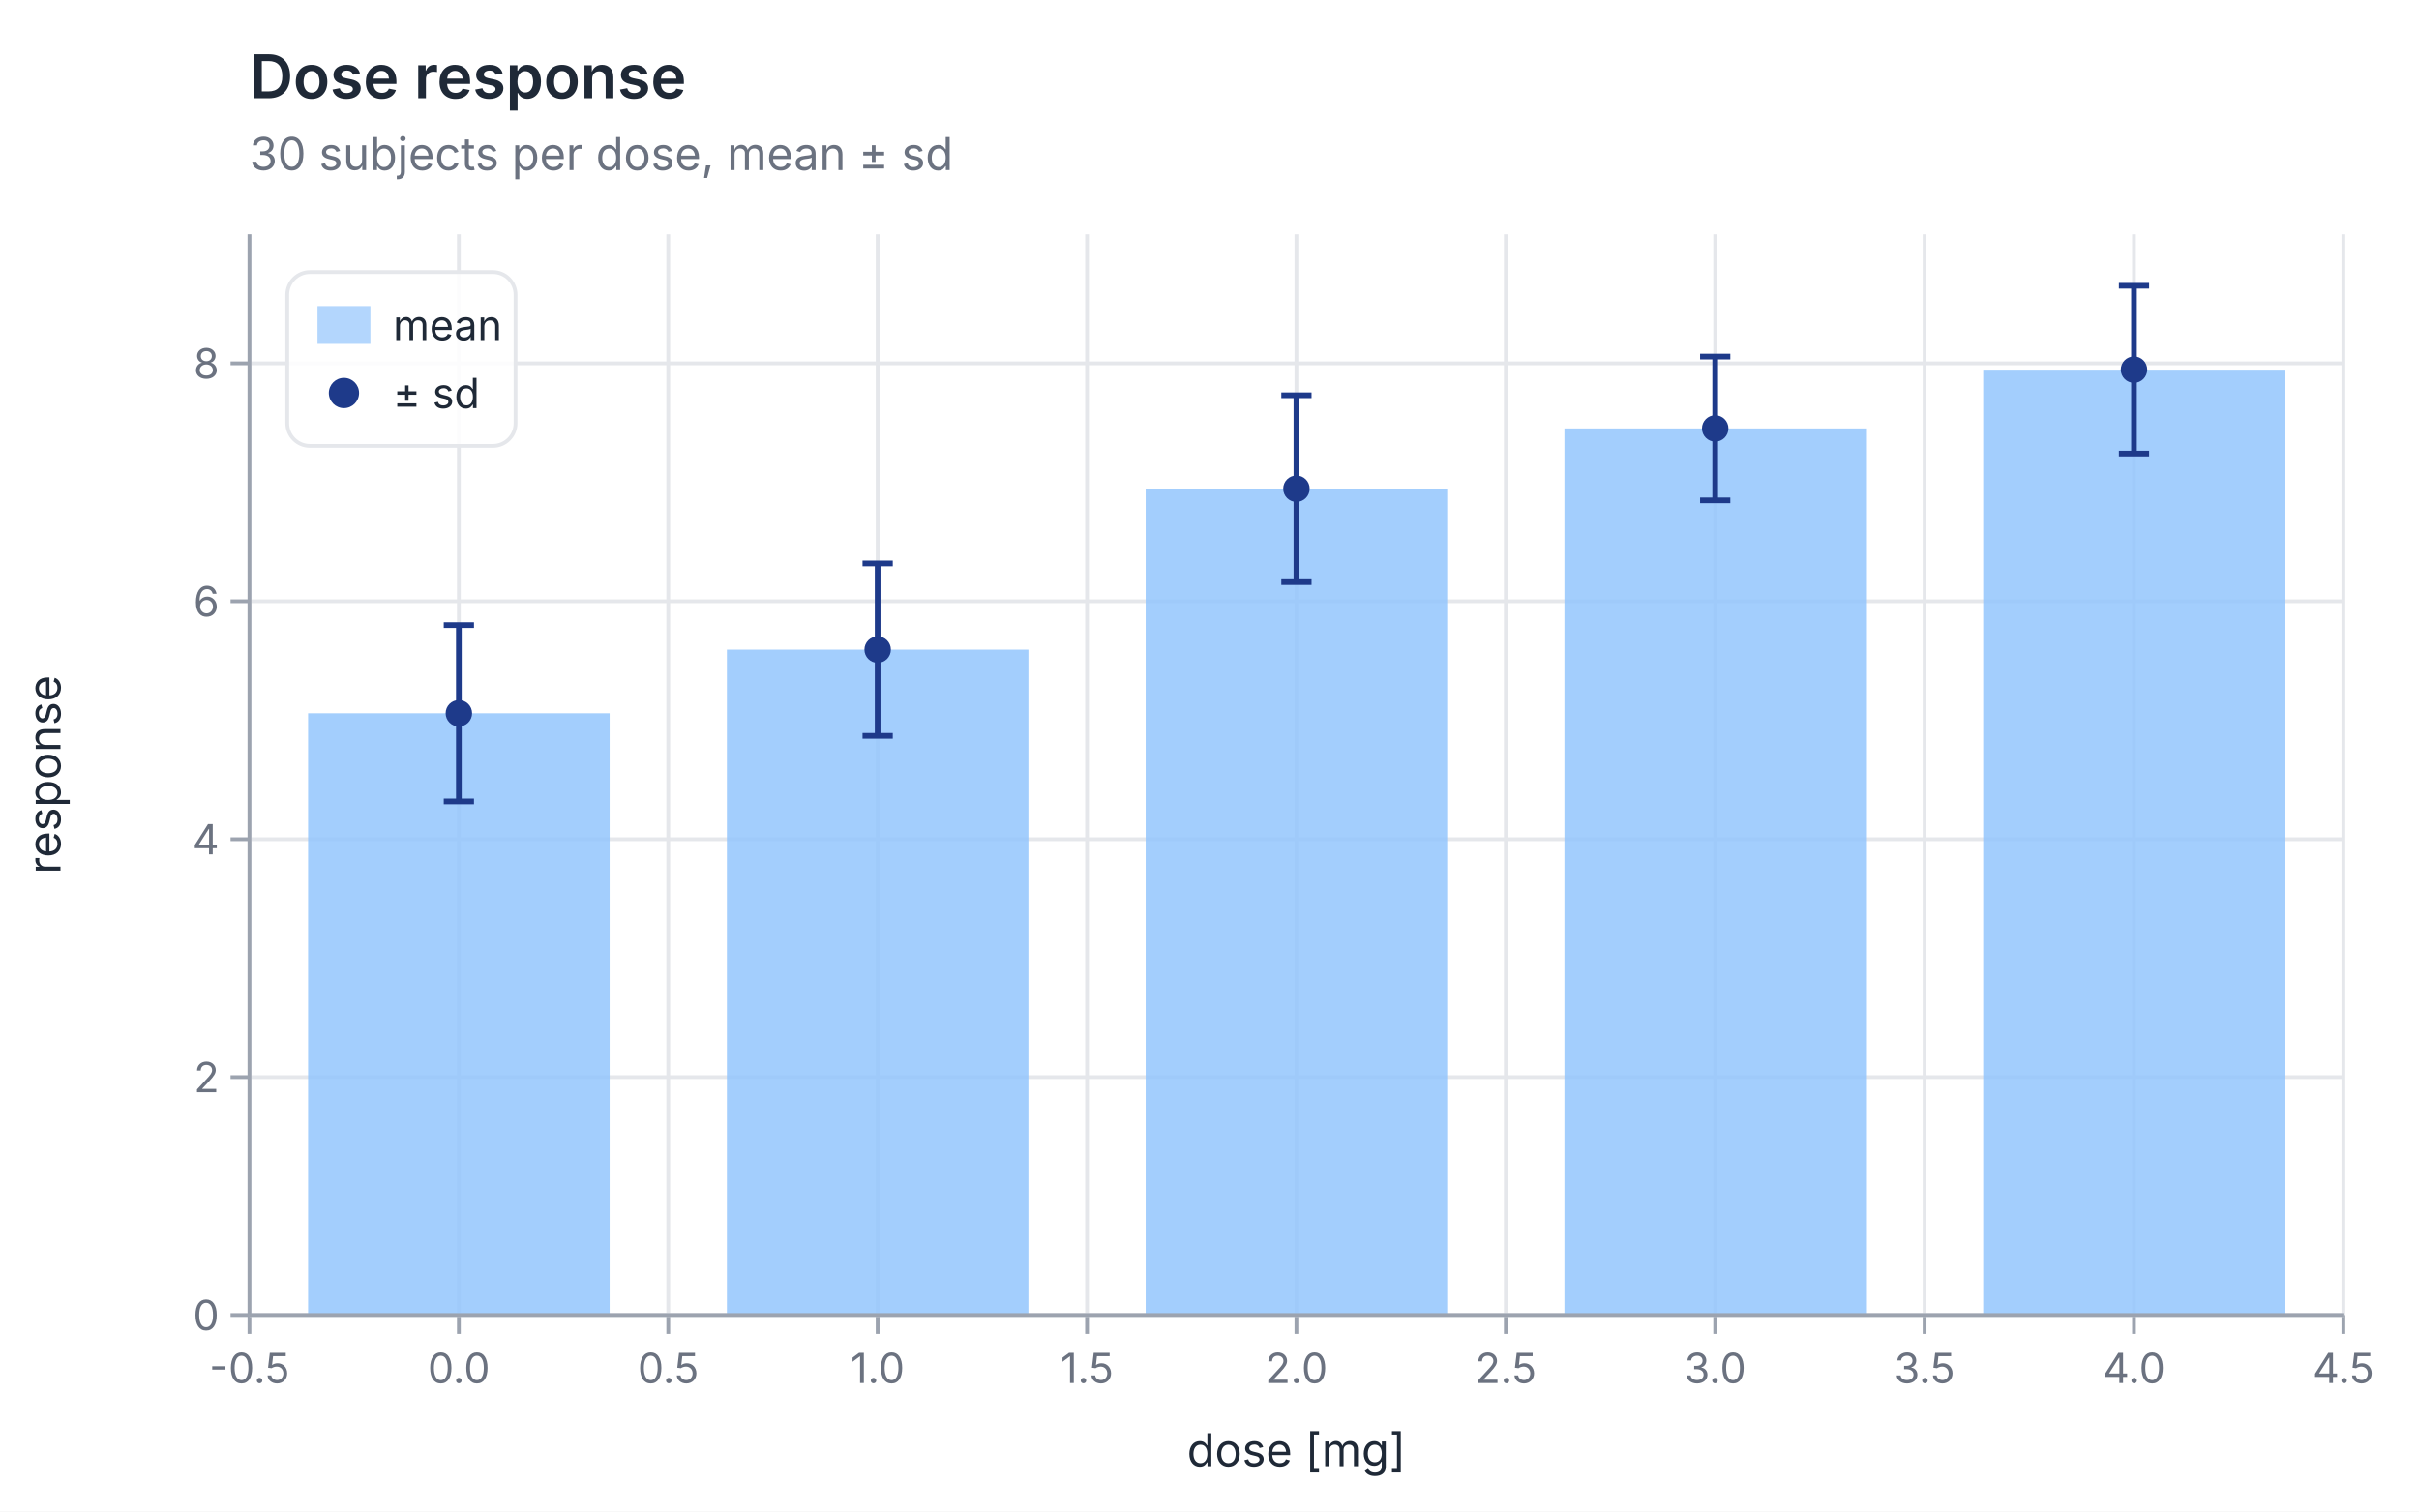
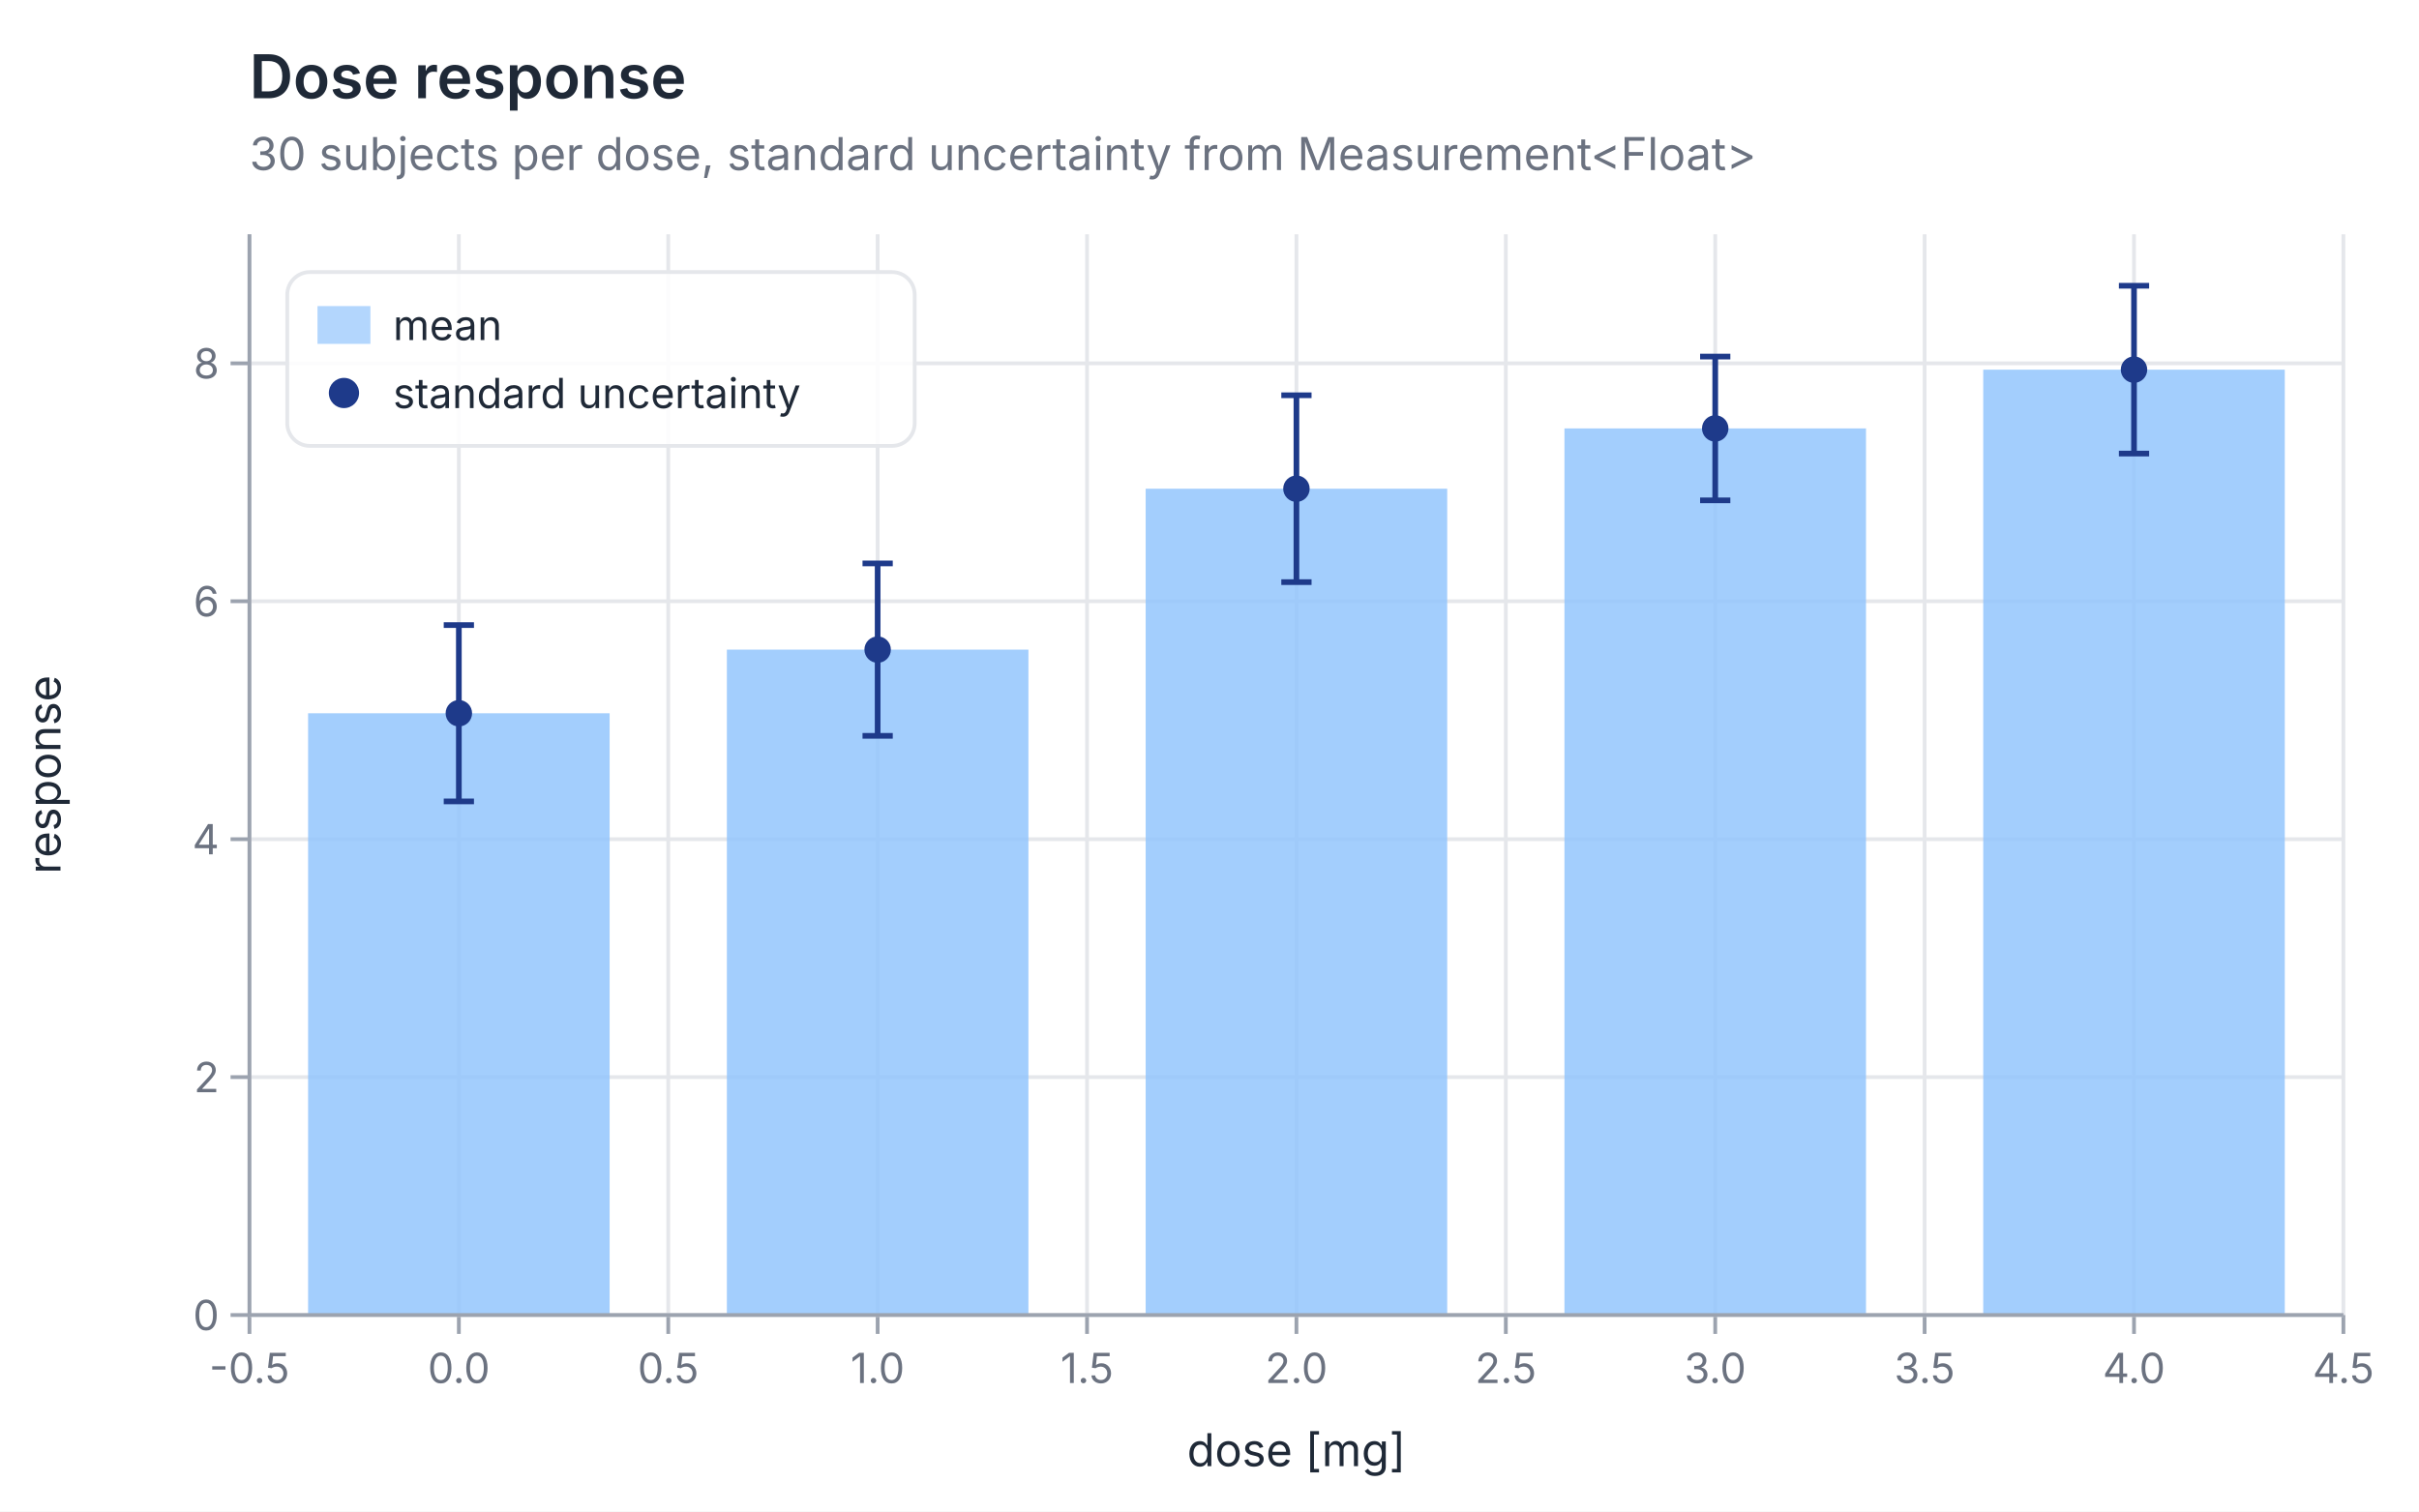
<svg xmlns="http://www.w3.org/2000/svg" width="640" height="400" viewBox="0 0 640 400" font-family="Inter, Segoe UI, Helvetica, Arial, sans-serif">
  <style>.pt:hover{stroke:#1f2937;stroke-width:1.6px;stroke-opacity:1}.bar:hover{fill-opacity:1}.series:hover&gt;path{stroke-width:3.5px}.pt,.bar,.boxplot,.violin,.hexbin-cell,.contourf-cell,.quiver,.streamplot{cursor:crosshair}.boxplot:hover{fill-opacity:0.42}.violin:hover,.hexbin-cell:hover,.contourf-cell:hover{fill-opacity:0.9}.quiver:hover&gt;line{stroke-width:2.6px}.quiver:hover&gt;polygon{filter:brightness(0.78)}.streamplot:hover{stroke-width:2.7px}</style>
  <rect width="640" height="400" fill="#ffffff" />
  <text x="66" y="26" text-anchor="start" font-size="16" fill="#1f2937" font-weight="600">Dose response</text>
-   <text x="66" y="45" text-anchor="start" font-size="12" fill="#6b7280">30 subjects per dose, mean ± sd</text>
+   <text x="66" y="45" text-anchor="start" font-size="12" fill="#6b7280">30 subjects per dose, standard uncertainty from Measurement&lt;Float&gt;</text>
  <defs>
    <clipPath id="clip4143935244489001131">
      <rect x="66" y="62" width="554" height="286" />
    </clipPath>
  </defs>
  <line x1="66" y1="62" x2="66" y2="348" stroke="#e5e7eb" stroke-width="1" />
  <line x1="66" y1="348" x2="66" y2="353" stroke="#9ca3af" stroke-width="1" />
  <text x="66" y="366" text-anchor="middle" font-size="11" fill="#6b7280">-0.5</text>
  <line x1="121.4" y1="62" x2="121.4" y2="348" stroke="#e5e7eb" stroke-width="1" />
  <line x1="121.4" y1="348" x2="121.4" y2="353" stroke="#9ca3af" stroke-width="1" />
  <text x="121.4" y="366" text-anchor="middle" font-size="11" fill="#6b7280">0.0</text>
  <line x1="176.8" y1="62" x2="176.8" y2="348" stroke="#e5e7eb" stroke-width="1" />
  <line x1="176.8" y1="348" x2="176.8" y2="353" stroke="#9ca3af" stroke-width="1" />
  <text x="176.8" y="366" text-anchor="middle" font-size="11" fill="#6b7280">0.5</text>
  <line x1="232.2" y1="62" x2="232.2" y2="348" stroke="#e5e7eb" stroke-width="1" />
  <line x1="232.2" y1="348" x2="232.2" y2="353" stroke="#9ca3af" stroke-width="1" />
  <text x="232.2" y="366" text-anchor="middle" font-size="11" fill="#6b7280">1.0</text>
  <line x1="287.6" y1="62" x2="287.6" y2="348" stroke="#e5e7eb" stroke-width="1" />
  <line x1="287.6" y1="348" x2="287.6" y2="353" stroke="#9ca3af" stroke-width="1" />
  <text x="287.6" y="366" text-anchor="middle" font-size="11" fill="#6b7280">1.5</text>
  <line x1="343" y1="62" x2="343" y2="348" stroke="#e5e7eb" stroke-width="1" />
  <line x1="343" y1="348" x2="343" y2="353" stroke="#9ca3af" stroke-width="1" />
  <text x="343" y="366" text-anchor="middle" font-size="11" fill="#6b7280">2.0</text>
  <line x1="398.4" y1="62" x2="398.4" y2="348" stroke="#e5e7eb" stroke-width="1" />
  <line x1="398.4" y1="348" x2="398.4" y2="353" stroke="#9ca3af" stroke-width="1" />
  <text x="398.4" y="366" text-anchor="middle" font-size="11" fill="#6b7280">2.5</text>
  <line x1="453.8" y1="62" x2="453.8" y2="348" stroke="#e5e7eb" stroke-width="1" />
  <line x1="453.8" y1="348" x2="453.8" y2="353" stroke="#9ca3af" stroke-width="1" />
  <text x="453.8" y="366" text-anchor="middle" font-size="11" fill="#6b7280">3.0</text>
  <line x1="509.2" y1="62" x2="509.2" y2="348" stroke="#e5e7eb" stroke-width="1" />
  <line x1="509.2" y1="348" x2="509.2" y2="353" stroke="#9ca3af" stroke-width="1" />
  <text x="509.2" y="366" text-anchor="middle" font-size="11" fill="#6b7280">3.5</text>
  <line x1="564.6" y1="62" x2="564.6" y2="348" stroke="#e5e7eb" stroke-width="1" />
  <line x1="564.6" y1="348" x2="564.6" y2="353" stroke="#9ca3af" stroke-width="1" />
  <text x="564.6" y="366" text-anchor="middle" font-size="11" fill="#6b7280">4.0</text>
  <line x1="620" y1="62" x2="620" y2="348" stroke="#e5e7eb" stroke-width="1" />
  <line x1="620" y1="348" x2="620" y2="353" stroke="#9ca3af" stroke-width="1" />
  <text x="620" y="366" text-anchor="middle" font-size="11" fill="#6b7280">4.5</text>
  <line x1="66" y1="348" x2="620" y2="348" stroke="#e5e7eb" stroke-width="1" />
  <line x1="61" y1="348" x2="66" y2="348" stroke="#9ca3af" stroke-width="1" />
  <text x="58" y="352" text-anchor="end" font-size="11" fill="#6b7280">0</text>
  <line x1="66" y1="285.04" x2="620" y2="285.04" stroke="#e5e7eb" stroke-width="1" />
  <line x1="61" y1="285.04" x2="66" y2="285.04" stroke="#9ca3af" stroke-width="1" />
  <text x="58" y="289.04" text-anchor="end" font-size="11" fill="#6b7280">2</text>
  <line x1="66" y1="222.08" x2="620" y2="222.08" stroke="#e5e7eb" stroke-width="1" />
  <line x1="61" y1="222.08" x2="66" y2="222.08" stroke="#9ca3af" stroke-width="1" />
  <text x="58" y="226.08" text-anchor="end" font-size="11" fill="#6b7280">4</text>
  <line x1="66" y1="159.11" x2="620" y2="159.11" stroke="#e5e7eb" stroke-width="1" />
  <line x1="61" y1="159.11" x2="66" y2="159.11" stroke="#9ca3af" stroke-width="1" />
  <text x="58" y="163.11" text-anchor="end" font-size="11" fill="#6b7280">6</text>
  <line x1="66" y1="96.15" x2="620" y2="96.15" stroke="#e5e7eb" stroke-width="1" />
  <line x1="61" y1="96.15" x2="66" y2="96.15" stroke="#9ca3af" stroke-width="1" />
  <text x="58" y="100.15" text-anchor="end" font-size="11" fill="#6b7280">8</text>
  <g clip-path="url(#clip4143935244489001131)">
    <g class="viz-series" data-viz-series-id="0">
      <g fill="#93c5fd" fill-opacity="0.85">
        <rect class="bar" x="81.51" y="188.75" width="79.78" height="159.25" />
        <rect class="bar" x="192.31" y="171.91" width="79.78" height="176.09" />
        <rect class="bar" x="303.11" y="129.33" width="79.78" height="218.67" />
        <rect class="bar" x="413.91" y="113.38" width="79.78" height="234.62" />
        <rect class="bar" x="524.71" y="97.82" width="79.78" height="250.18" />
      </g>
    </g>
    <g class="viz-series" data-viz-series-id="1">
      <line x1="121.4" y1="212.08" x2="121.4" y2="165.42" stroke="#1e3a8a" stroke-width="1.5" />
      <line x1="117.4" y1="212.08" x2="125.4" y2="212.08" stroke="#1e3a8a" stroke-width="1.5" />
      <line x1="117.4" y1="165.42" x2="125.4" y2="165.42" stroke="#1e3a8a" stroke-width="1.5" />
      <circle class="pt" cx="121.4" cy="188.75" r="3.5" fill="#1e3a8a" />
      <line x1="232.2" y1="194.73" x2="232.2" y2="149.1" stroke="#1e3a8a" stroke-width="1.5" />
      <line x1="228.2" y1="194.73" x2="236.2" y2="194.73" stroke="#1e3a8a" stroke-width="1.5" />
      <line x1="228.2" y1="149.1" x2="236.2" y2="149.1" stroke="#1e3a8a" stroke-width="1.5" />
      <circle class="pt" cx="232.2" cy="171.91" r="3.5" fill="#1e3a8a" />
      <line x1="343" y1="154.05" x2="343" y2="104.6" stroke="#1e3a8a" stroke-width="1.5" />
      <line x1="339" y1="154.05" x2="347" y2="154.05" stroke="#1e3a8a" stroke-width="1.5" />
      <line x1="339" y1="104.6" x2="347" y2="104.6" stroke="#1e3a8a" stroke-width="1.5" />
      <circle class="pt" cx="343" cy="129.33" r="3.5" fill="#1e3a8a" />
      <line x1="453.8" y1="132.41" x2="453.8" y2="94.36" stroke="#1e3a8a" stroke-width="1.5" />
      <line x1="449.8" y1="132.41" x2="457.8" y2="132.41" stroke="#1e3a8a" stroke-width="1.5" />
      <line x1="449.8" y1="94.36" x2="457.8" y2="94.36" stroke="#1e3a8a" stroke-width="1.5" />
      <circle class="pt" cx="453.8" cy="113.38" r="3.5" fill="#1e3a8a" />
      <line x1="564.6" y1="120.03" x2="564.6" y2="75.62" stroke="#1e3a8a" stroke-width="1.5" />
      <line x1="560.6" y1="120.03" x2="568.6" y2="120.03" stroke="#1e3a8a" stroke-width="1.5" />
      <line x1="560.6" y1="75.62" x2="568.6" y2="75.62" stroke="#1e3a8a" stroke-width="1.5" />
      <circle class="pt" cx="564.6" cy="97.82" r="3.5" fill="#1e3a8a" />
    </g>
  </g>
  <line x1="66" y1="348" x2="620" y2="348" stroke="#9ca3af" stroke-width="1" />
  <line x1="66" y1="62" x2="66" y2="348" stroke="#9ca3af" stroke-width="1" />
  <text x="343" y="388" text-anchor="middle" font-size="12" fill="#1f2937">dose [mg]</text>
  <text x="16" y="205" text-anchor="middle" font-size="12" fill="#1f2937" transform="rotate(-90 16 205)">response</text>
  <g class="legend">
-     <rect x="76" y="72" width="60.4" height="46" rx="6" fill="#ffffff" fill-opacity="0.88" stroke="#e5e7eb" />
+     <rect x="76" y="72" width="166" height="46" rx="6" fill="#ffffff" fill-opacity="0.88" stroke="#e5e7eb" />
    <g class="legend-item" data-viz-series-id="0">
      <rect x="84" y="81" width="14" height="10" fill="#93c5fd" fill-opacity="0.7" />
      <text x="104" y="90" text-anchor="start" font-size="11" fill="#1f2937">mean</text>
    </g>
    <g class="legend-item" data-viz-series-id="1">
      <circle cx="91" cy="104" r="4" fill="#1e3a8a" />
-       <text x="104" y="108" text-anchor="start" font-size="11" fill="#1f2937">± sd</text>
+       <text x="104" y="108" text-anchor="start" font-size="11" fill="#1f2937">standard uncertainty</text>
    </g>
  </g>
</svg>
